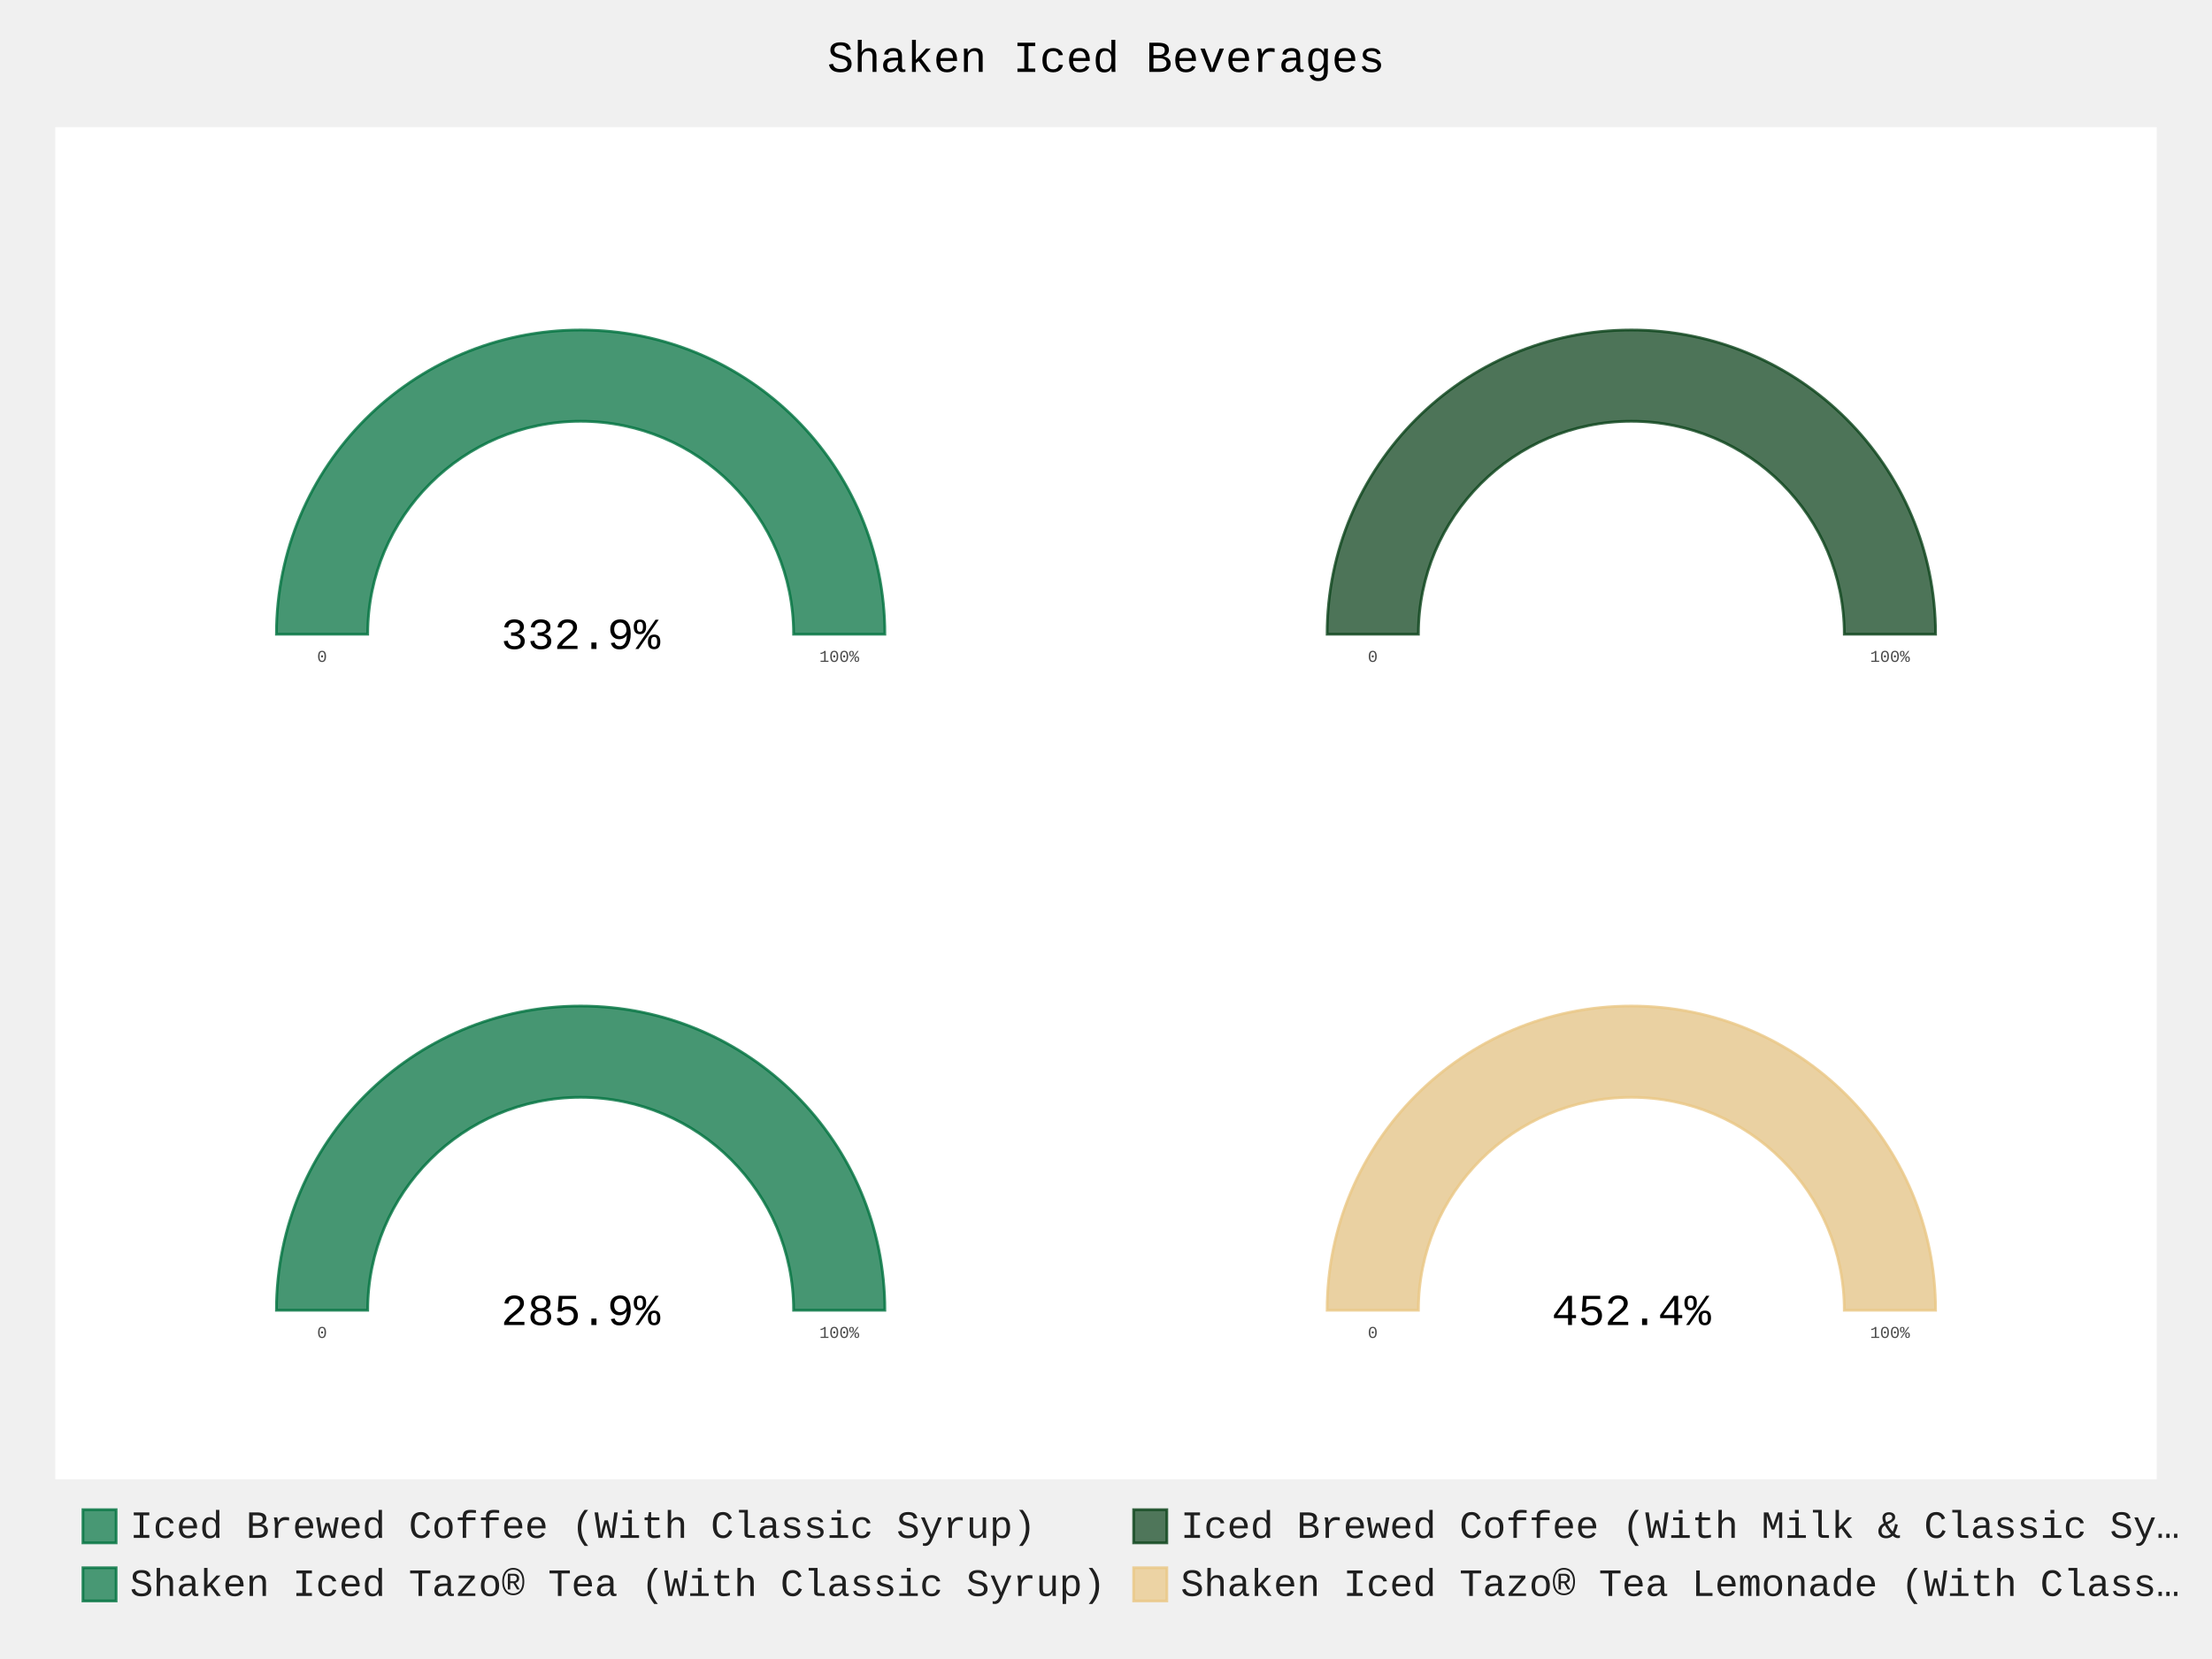
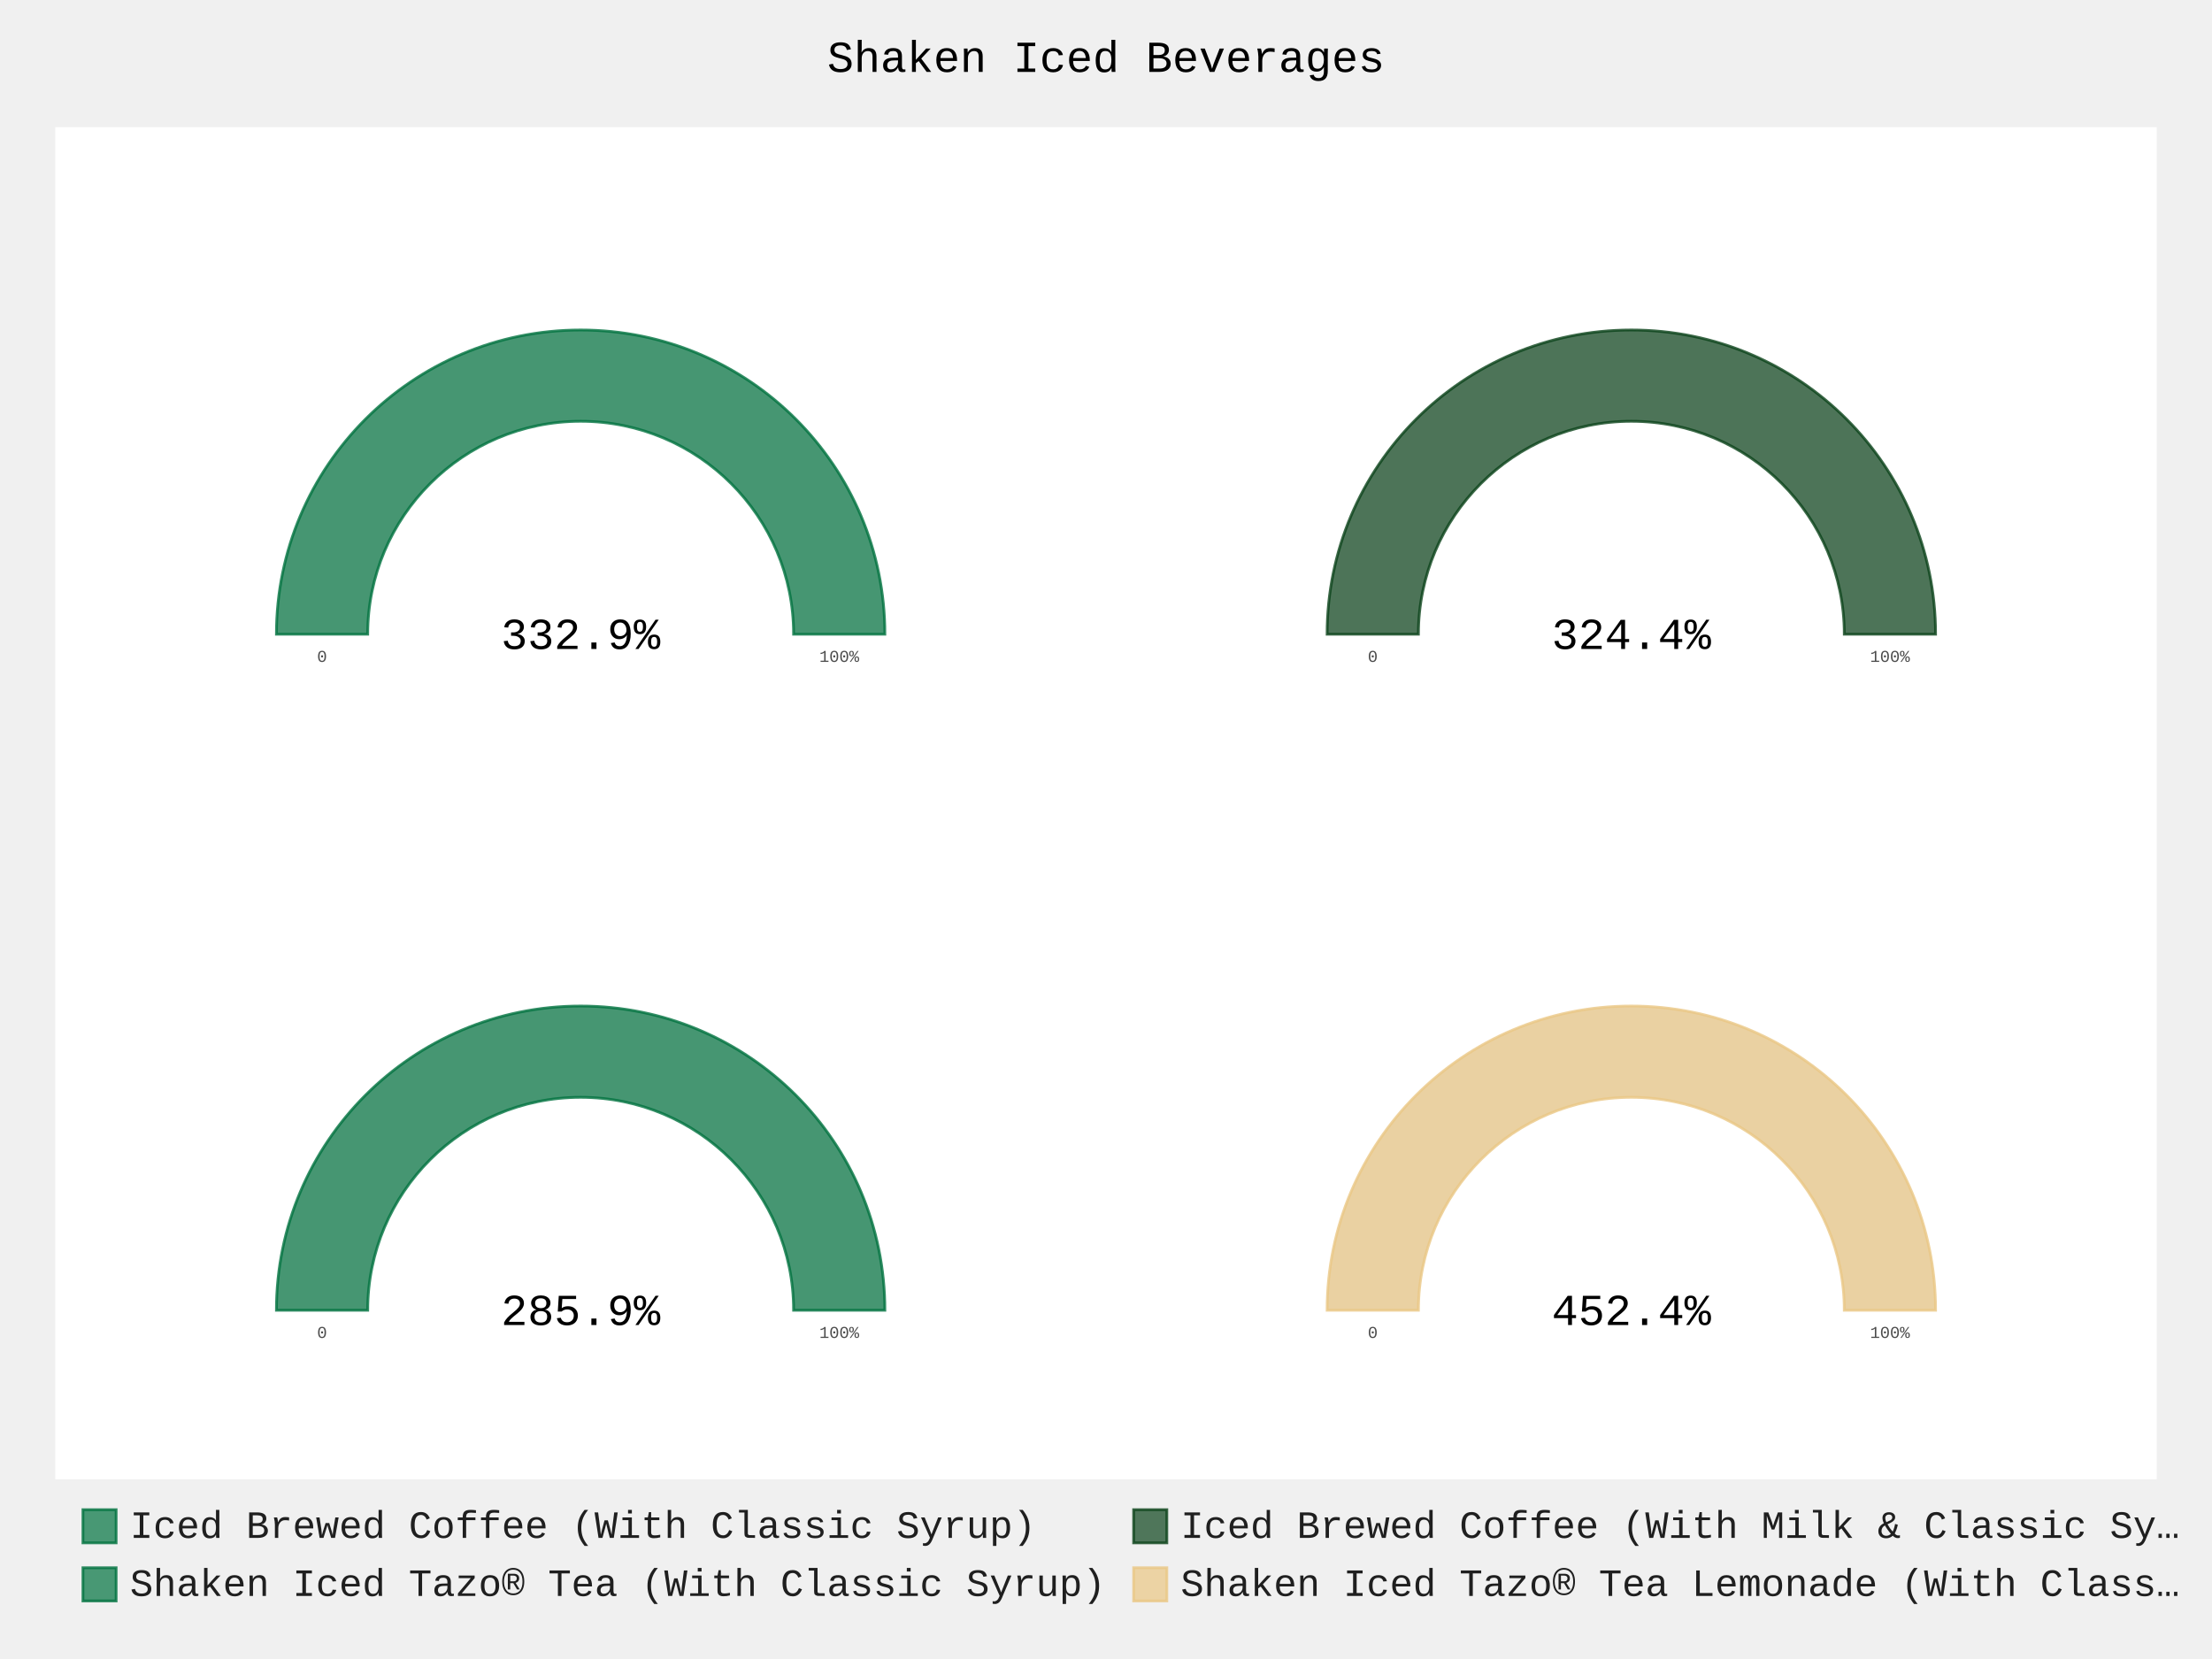
<svg xmlns="http://www.w3.org/2000/svg" class="pygal-chart" id="chart-13e9fd68-d73d-4686-81e5-6e17f590e54c" viewBox="0 0 800 600">
  <defs>
    <style type="text/css">#chart-13e9fd68-d73d-4686-81e5-6e17f590e54c{-webkit-user-select:none;-webkit-font-smoothing:antialiased;font-family:Consolas,"Liberation Mono",Menlo,Courier,monospace}#chart-13e9fd68-d73d-4686-81e5-6e17f590e54c .title{font-family:Consolas,"Liberation Mono",Menlo,Courier,monospace;font-size:16px}#chart-13e9fd68-d73d-4686-81e5-6e17f590e54c .legends .legend text{font-family:Consolas,"Liberation Mono",Menlo,Courier,monospace;font-size:14px}#chart-13e9fd68-d73d-4686-81e5-6e17f590e54c .axis text{font-family:Consolas,"Liberation Mono",Menlo,Courier,monospace;font-size:10px}#chart-13e9fd68-d73d-4686-81e5-6e17f590e54c .axis text.major{font-family:Consolas,"Liberation Mono",Menlo,Courier,monospace;font-size:10px}#chart-13e9fd68-d73d-4686-81e5-6e17f590e54c .text-overlay text.value{font-family:Consolas,"Liberation Mono",Menlo,Courier,monospace;font-size:16px}#chart-13e9fd68-d73d-4686-81e5-6e17f590e54c .text-overlay text.label{font-family:Consolas,"Liberation Mono",Menlo,Courier,monospace;font-size:10px}#chart-13e9fd68-d73d-4686-81e5-6e17f590e54c .tooltip{font-family:Consolas,"Liberation Mono",Menlo,Courier,monospace;font-size:14px}#chart-13e9fd68-d73d-4686-81e5-6e17f590e54c text.no_data{font-family:Consolas,"Liberation Mono",Menlo,Courier,monospace;font-size:64px}
- #chart-13e9fd68-d73d-4686-81e5-6e17f590e54c{background-color:transparent}#chart-13e9fd68-d73d-4686-81e5-6e17f590e54c path,#chart-13e9fd68-d73d-4686-81e5-6e17f590e54c line,#chart-13e9fd68-d73d-4686-81e5-6e17f590e54c rect,#chart-13e9fd68-d73d-4686-81e5-6e17f590e54c circle{-webkit-transition:150ms;-moz-transition:150ms;transition:150ms}#chart-13e9fd68-d73d-4686-81e5-6e17f590e54c .graph &gt; .background{fill:transparent}#chart-13e9fd68-d73d-4686-81e5-6e17f590e54c .plot &gt; .background{fill:rgba(255,255,255,1)}#chart-13e9fd68-d73d-4686-81e5-6e17f590e54c .graph{fill:rgba(0,0,0,.87)}#chart-13e9fd68-d73d-4686-81e5-6e17f590e54c text.no_data{fill:rgba(0,0,0,1)}#chart-13e9fd68-d73d-4686-81e5-6e17f590e54c .title{fill:rgba(0,0,0,1)}#chart-13e9fd68-d73d-4686-81e5-6e17f590e54c .legends .legend text{fill:rgba(0,0,0,.87)}#chart-13e9fd68-d73d-4686-81e5-6e17f590e54c .legends .legend:hover text{fill:rgba(0,0,0,1)}#chart-13e9fd68-d73d-4686-81e5-6e17f590e54c .axis .line{stroke:rgba(0,0,0,1)}#chart-13e9fd68-d73d-4686-81e5-6e17f590e54c .axis .guide.line{stroke:rgba(0,0,0,.54)}#chart-13e9fd68-d73d-4686-81e5-6e17f590e54c .axis .major.line{stroke:rgba(0,0,0,.87)}#chart-13e9fd68-d73d-4686-81e5-6e17f590e54c .axis text.major{fill:rgba(0,0,0,1)}#chart-13e9fd68-d73d-4686-81e5-6e17f590e54c .axis.y .guides:hover .guide.line,#chart-13e9fd68-d73d-4686-81e5-6e17f590e54c .line-graph .axis.x .guides:hover .guide.line,#chart-13e9fd68-d73d-4686-81e5-6e17f590e54c .stackedline-graph .axis.x .guides:hover .guide.line,#chart-13e9fd68-d73d-4686-81e5-6e17f590e54c .xy-graph .axis.x .guides:hover .guide.line{stroke:rgba(0,0,0,1)}#chart-13e9fd68-d73d-4686-81e5-6e17f590e54c .axis .guides:hover text{fill:rgba(0,0,0,1)}#chart-13e9fd68-d73d-4686-81e5-6e17f590e54c .reactive{fill-opacity:.7;stroke-opacity:.8}#chart-13e9fd68-d73d-4686-81e5-6e17f590e54c .ci{stroke:rgba(0,0,0,.87)}#chart-13e9fd68-d73d-4686-81e5-6e17f590e54c .reactive.active,#chart-13e9fd68-d73d-4686-81e5-6e17f590e54c .active .reactive{fill-opacity:.8;stroke-opacity:.9;stroke-width:4}#chart-13e9fd68-d73d-4686-81e5-6e17f590e54c .ci .reactive.active{stroke-width:1.5}#chart-13e9fd68-d73d-4686-81e5-6e17f590e54c .series text{fill:rgba(0,0,0,1)}#chart-13e9fd68-d73d-4686-81e5-6e17f590e54c .tooltip rect{fill:rgba(255,255,255,1);stroke:rgba(0,0,0,1);-webkit-transition:opacity 150ms;-moz-transition:opacity 150ms;transition:opacity 150ms}#chart-13e9fd68-d73d-4686-81e5-6e17f590e54c .tooltip .label{fill:rgba(0,0,0,.87)}#chart-13e9fd68-d73d-4686-81e5-6e17f590e54c .tooltip .label{fill:rgba(0,0,0,.87)}#chart-13e9fd68-d73d-4686-81e5-6e17f590e54c .tooltip .legend{font-size:.8em;fill:rgba(0,0,0,.54)}#chart-13e9fd68-d73d-4686-81e5-6e17f590e54c .tooltip .x_label{font-size:.6em;fill:rgba(0,0,0,1)}#chart-13e9fd68-d73d-4686-81e5-6e17f590e54c .tooltip .xlink{font-size:.5em;text-decoration:underline}#chart-13e9fd68-d73d-4686-81e5-6e17f590e54c .tooltip .value{font-size:1.5em}#chart-13e9fd68-d73d-4686-81e5-6e17f590e54c .bound{font-size:.5em}#chart-13e9fd68-d73d-4686-81e5-6e17f590e54c .max-value{font-size:.75em;fill:rgba(0,0,0,.54)}#chart-13e9fd68-d73d-4686-81e5-6e17f590e54c .map-element{fill:rgba(255,255,255,1);stroke:rgba(0,0,0,.54) !important}#chart-13e9fd68-d73d-4686-81e5-6e17f590e54c .map-element .reactive{fill-opacity:inherit;stroke-opacity:inherit}#chart-13e9fd68-d73d-4686-81e5-6e17f590e54c .color-0,#chart-13e9fd68-d73d-4686-81e5-6e17f590e54c .color-0 a:visited{stroke:#00723F;fill:#00723F}#chart-13e9fd68-d73d-4686-81e5-6e17f590e54c .color-1,#chart-13e9fd68-d73d-4686-81e5-6e17f590e54c .color-1 a:visited{stroke:#0B421A;fill:#0B421A}#chart-13e9fd68-d73d-4686-81e5-6e17f590e54c .color-2,#chart-13e9fd68-d73d-4686-81e5-6e17f590e54c .color-2 a:visited{stroke:#00723F;fill:#00723F}#chart-13e9fd68-d73d-4686-81e5-6e17f590e54c .color-3,#chart-13e9fd68-d73d-4686-81e5-6e17f590e54c .color-3 a:visited{stroke:#EAC784;fill:#EAC784}#chart-13e9fd68-d73d-4686-81e5-6e17f590e54c .text-overlay .color-0 text{fill:black}#chart-13e9fd68-d73d-4686-81e5-6e17f590e54c .text-overlay .color-1 text{fill:white}#chart-13e9fd68-d73d-4686-81e5-6e17f590e54c .text-overlay .color-2 text{fill:black}#chart-13e9fd68-d73d-4686-81e5-6e17f590e54c .text-overlay .color-3 text{fill:black}
+ #chart-13e9fd68-d73d-4686-81e5-6e17f590e54c{background-color:transparent}#chart-13e9fd68-d73d-4686-81e5-6e17f590e54c path,#chart-13e9fd68-d73d-4686-81e5-6e17f590e54c line,#chart-13e9fd68-d73d-4686-81e5-6e17f590e54c rect,#chart-13e9fd68-d73d-4686-81e5-6e17f590e54c circle{-webkit-transition:150ms;-moz-transition:150ms;transition:150ms}#chart-13e9fd68-d73d-4686-81e5-6e17f590e54c .graph &gt; .background{fill:transparent}#chart-13e9fd68-d73d-4686-81e5-6e17f590e54c .plot &gt; .background{fill:rgba(255,255,255,1)}#chart-13e9fd68-d73d-4686-81e5-6e17f590e54c .graph{fill:rgba(0,0,0,.87)}#chart-13e9fd68-d73d-4686-81e5-6e17f590e54c text.no_data{fill:rgba(0,0,0,1)}#chart-13e9fd68-d73d-4686-81e5-6e17f590e54c .title{fill:rgba(0,0,0,1)}#chart-13e9fd68-d73d-4686-81e5-6e17f590e54c .legends .legend text{fill:rgba(0,0,0,.87)}#chart-13e9fd68-d73d-4686-81e5-6e17f590e54c .legends .legend:hover text{fill:rgba(0,0,0,1)}#chart-13e9fd68-d73d-4686-81e5-6e17f590e54c .axis .line{stroke:rgba(0,0,0,1)}#chart-13e9fd68-d73d-4686-81e5-6e17f590e54c .axis .guide.line{stroke:rgba(0,0,0,.54)}#chart-13e9fd68-d73d-4686-81e5-6e17f590e54c .axis .major.line{stroke:rgba(0,0,0,.87)}#chart-13e9fd68-d73d-4686-81e5-6e17f590e54c .axis text.major{fill:rgba(0,0,0,1)}#chart-13e9fd68-d73d-4686-81e5-6e17f590e54c .axis.y .guides:hover .guide.line,#chart-13e9fd68-d73d-4686-81e5-6e17f590e54c .line-graph .axis.x .guides:hover .guide.line,#chart-13e9fd68-d73d-4686-81e5-6e17f590e54c .stackedline-graph .axis.x .guides:hover .guide.line,#chart-13e9fd68-d73d-4686-81e5-6e17f590e54c .xy-graph .axis.x .guides:hover .guide.line{stroke:rgba(0,0,0,1)}#chart-13e9fd68-d73d-4686-81e5-6e17f590e54c .axis .guides:hover text{fill:rgba(0,0,0,1)}#chart-13e9fd68-d73d-4686-81e5-6e17f590e54c .reactive{fill-opacity:.7;stroke-opacity:.8}#chart-13e9fd68-d73d-4686-81e5-6e17f590e54c .ci{stroke:rgba(0,0,0,.87)}#chart-13e9fd68-d73d-4686-81e5-6e17f590e54c .reactive.active,#chart-13e9fd68-d73d-4686-81e5-6e17f590e54c .active .reactive{fill-opacity:.8;stroke-opacity:.9;stroke-width:4}#chart-13e9fd68-d73d-4686-81e5-6e17f590e54c .ci .reactive.active{stroke-width:1.5}#chart-13e9fd68-d73d-4686-81e5-6e17f590e54c .series text{fill:rgba(0,0,0,1)}#chart-13e9fd68-d73d-4686-81e5-6e17f590e54c .tooltip rect{fill:rgba(255,255,255,1);stroke:rgba(0,0,0,1);-webkit-transition:opacity 150ms;-moz-transition:opacity 150ms;transition:opacity 150ms}#chart-13e9fd68-d73d-4686-81e5-6e17f590e54c .tooltip .label{fill:rgba(0,0,0,.87)}#chart-13e9fd68-d73d-4686-81e5-6e17f590e54c .tooltip .label{fill:rgba(0,0,0,.87)}#chart-13e9fd68-d73d-4686-81e5-6e17f590e54c .tooltip .legend{font-size:.8em;fill:rgba(0,0,0,.54)}#chart-13e9fd68-d73d-4686-81e5-6e17f590e54c .tooltip .x_label{font-size:.6em;fill:rgba(0,0,0,1)}#chart-13e9fd68-d73d-4686-81e5-6e17f590e54c .tooltip .xlink{font-size:.5em;text-decoration:underline}#chart-13e9fd68-d73d-4686-81e5-6e17f590e54c .tooltip .value{font-size:1.5em}#chart-13e9fd68-d73d-4686-81e5-6e17f590e54c .bound{font-size:.5em}#chart-13e9fd68-d73d-4686-81e5-6e17f590e54c .max-value{font-size:.75em;fill:rgba(0,0,0,.54)}#chart-13e9fd68-d73d-4686-81e5-6e17f590e54c .map-element{fill:rgba(255,255,255,1);stroke:rgba(0,0,0,.54) !important}#chart-13e9fd68-d73d-4686-81e5-6e17f590e54c .map-element .reactive{fill-opacity:inherit;stroke-opacity:inherit}#chart-13e9fd68-d73d-4686-81e5-6e17f590e54c .color-0,#chart-13e9fd68-d73d-4686-81e5-6e17f590e54c .color-0 a:visited{stroke:#00723F;fill:#00723F}#chart-13e9fd68-d73d-4686-81e5-6e17f590e54c .color-1,#chart-13e9fd68-d73d-4686-81e5-6e17f590e54c .color-1 a:visited{stroke:#0B421A;fill:#0B421A}#chart-13e9fd68-d73d-4686-81e5-6e17f590e54c .color-2,#chart-13e9fd68-d73d-4686-81e5-6e17f590e54c .color-2 a:visited{stroke:#00723F;fill:#00723F}#chart-13e9fd68-d73d-4686-81e5-6e17f590e54c .color-3,#chart-13e9fd68-d73d-4686-81e5-6e17f590e54c .color-3 a:visited{stroke:#EAC784;fill:#EAC784}#chart-13e9fd68-d73d-4686-81e5-6e17f590e54c .text-overlay .color-0 text{fill:black}#chart-13e9fd68-d73d-4686-81e5-6e17f590e54c .text-overlay .color-1 text{fill:black}#chart-13e9fd68-d73d-4686-81e5-6e17f590e54c .text-overlay .color-2 text{fill:black}#chart-13e9fd68-d73d-4686-81e5-6e17f590e54c .text-overlay .color-3 text{fill:black}
#chart-13e9fd68-d73d-4686-81e5-6e17f590e54c text.no_data{text-anchor:middle}#chart-13e9fd68-d73d-4686-81e5-6e17f590e54c .guide.line{fill:none}#chart-13e9fd68-d73d-4686-81e5-6e17f590e54c .centered{text-anchor:middle}#chart-13e9fd68-d73d-4686-81e5-6e17f590e54c .title{text-anchor:middle}#chart-13e9fd68-d73d-4686-81e5-6e17f590e54c .legends .legend text{fill-opacity:1}#chart-13e9fd68-d73d-4686-81e5-6e17f590e54c .axis.x text{text-anchor:middle}#chart-13e9fd68-d73d-4686-81e5-6e17f590e54c .axis.x:not(.web) text[transform]{text-anchor:start}#chart-13e9fd68-d73d-4686-81e5-6e17f590e54c .axis.x:not(.web) text[transform].backwards{text-anchor:end}#chart-13e9fd68-d73d-4686-81e5-6e17f590e54c .axis.y text{text-anchor:end}#chart-13e9fd68-d73d-4686-81e5-6e17f590e54c .axis.y text[transform].backwards{text-anchor:start}#chart-13e9fd68-d73d-4686-81e5-6e17f590e54c .axis.y2 text{text-anchor:start}#chart-13e9fd68-d73d-4686-81e5-6e17f590e54c .axis.y2 text[transform].backwards{text-anchor:end}#chart-13e9fd68-d73d-4686-81e5-6e17f590e54c .axis .guide.line{stroke-dasharray:4,4}#chart-13e9fd68-d73d-4686-81e5-6e17f590e54c .axis .major.guide.line{stroke-dasharray:6,6}#chart-13e9fd68-d73d-4686-81e5-6e17f590e54c .horizontal .axis.y .guide.line,#chart-13e9fd68-d73d-4686-81e5-6e17f590e54c .horizontal .axis.y2 .guide.line,#chart-13e9fd68-d73d-4686-81e5-6e17f590e54c .vertical .axis.x .guide.line{opacity:0}#chart-13e9fd68-d73d-4686-81e5-6e17f590e54c .horizontal .axis.always_show .guide.line,#chart-13e9fd68-d73d-4686-81e5-6e17f590e54c .vertical .axis.always_show .guide.line{opacity:1 !important}#chart-13e9fd68-d73d-4686-81e5-6e17f590e54c .axis.y .guides:hover .guide.line,#chart-13e9fd68-d73d-4686-81e5-6e17f590e54c .axis.y2 .guides:hover .guide.line,#chart-13e9fd68-d73d-4686-81e5-6e17f590e54c .axis.x .guides:hover .guide.line{opacity:1}#chart-13e9fd68-d73d-4686-81e5-6e17f590e54c .axis .guides:hover text{opacity:1}#chart-13e9fd68-d73d-4686-81e5-6e17f590e54c .nofill{fill:none}#chart-13e9fd68-d73d-4686-81e5-6e17f590e54c .subtle-fill{fill-opacity:.2}#chart-13e9fd68-d73d-4686-81e5-6e17f590e54c .dot{stroke-width:1px;fill-opacity:1}#chart-13e9fd68-d73d-4686-81e5-6e17f590e54c .dot.active{stroke-width:5px}#chart-13e9fd68-d73d-4686-81e5-6e17f590e54c .dot.negative{fill:transparent}#chart-13e9fd68-d73d-4686-81e5-6e17f590e54c text,#chart-13e9fd68-d73d-4686-81e5-6e17f590e54c tspan{stroke:none !important}#chart-13e9fd68-d73d-4686-81e5-6e17f590e54c .series text.active{opacity:1}#chart-13e9fd68-d73d-4686-81e5-6e17f590e54c .tooltip rect{fill-opacity:.95;stroke-width:.5}#chart-13e9fd68-d73d-4686-81e5-6e17f590e54c .tooltip text{fill-opacity:1}#chart-13e9fd68-d73d-4686-81e5-6e17f590e54c .showable{visibility:hidden}#chart-13e9fd68-d73d-4686-81e5-6e17f590e54c .showable.shown{visibility:visible}#chart-13e9fd68-d73d-4686-81e5-6e17f590e54c .gauge-background{fill:rgba(229,229,229,1);stroke:none}#chart-13e9fd68-d73d-4686-81e5-6e17f590e54c .bg-lines{stroke:transparent;stroke-width:2px}</style>
  </defs>
  <g class="graph solidgauge-graph vertical">
    <rect class="background" height="600" width="800" x="0" y="0" />
    <g class="plot" transform="translate(20, 46)">
      <rect class="background" height="489.0" width="760" x="0" y="0" />
      <path class="bg-lines" d="M380.0 0 L380.0 489.0" />
      <path class="bg-lines" d="M0 244.5 L760 244.5" />
      <g class="series serie-0 color-0">
        <path class="gauge-background reactive" d="M79.975 183.375 A110.025 110.025 0 1 1 300.025 183.375 L267.017 183.375 A77.017 77.017 0 1 0 112.983 183.375 z" />
        <text class="y-0 bound reactive" text-anchor="middle" x="96.479" y="193.375">0</text>
        <text class="y-1 bound reactive" text-anchor="middle" x="283.521" y="193.375">100%</text>
        <g class="gauge">
          <path class="slice reactive tooltip-trigger" d="M79.975 183.375 A110.025 110.025 0 0 1 300.025 183.375 L267.017 183.375 A77.017 77.017 0 0 0 112.983 183.375 z" />
        </g>
      </g>
      <g class="series serie-1 color-1">
        <path class="gauge-background reactive" d="M459.975 183.375 A110.025 110.025 0 1 1 680.025 183.375 L647.018 183.375 A77.017 77.017 0 1 0 492.983 183.375 z" />
        <text class="y-0 bound reactive" text-anchor="middle" x="476.479" y="193.375">0</text>
        <text class="y-1 bound reactive" text-anchor="middle" x="663.521" y="193.375">100%</text>
        <g class="gauge">
          <path class="slice reactive tooltip-trigger" d="M459.975 183.375 A110.025 110.025 0 0 1 680.025 183.375 L647.018 183.375 A77.017 77.017 0 0 0 492.983 183.375 z" />
        </g>
      </g>
      <g class="series serie-2 color-2">
        <path class="gauge-background reactive" d="M79.975 427.875 A110.025 110.025 0 1 1 300.025 427.875 L267.017 427.875 A77.017 77.017 0 1 0 112.983 427.875 z" />
        <text class="y-0 bound reactive" text-anchor="middle" x="96.479" y="437.875">0</text>
        <text class="y-1 bound reactive" text-anchor="middle" x="283.521" y="437.875">100%</text>
        <g class="gauge">
          <path class="slice reactive tooltip-trigger" d="M79.975 427.875 A110.025 110.025 0 0 1 300.025 427.875 L267.017 427.875 A77.017 77.017 0 0 0 112.983 427.875 z" />
        </g>
      </g>
      <g class="series serie-3 color-3">
        <path class="gauge-background reactive" d="M459.975 427.875 A110.025 110.025 0 1 1 680.025 427.875 L647.018 427.875 A77.017 77.017 0 1 0 492.983 427.875 z" />
        <text class="y-0 bound reactive" text-anchor="middle" x="476.479" y="437.875">0</text>
        <text class="y-1 bound reactive" text-anchor="middle" x="663.521" y="437.875">100%</text>
        <g class="gauge">
          <path class="slice reactive tooltip-trigger" d="M459.975 427.875 A110.025 110.025 0 0 1 680.025 427.875 L647.018 427.875 A77.017 77.017 0 0 0 492.983 427.875 z" />
        </g>
      </g>
    </g>
    <g class="titles">
      <text class="title plot_title" x="400.0" y="26">Shaken Iced Beverages</text>
    </g>
    <g class="plot overlay" transform="translate(20, 46)">
      <g class="series serie-0 color-0" />
      <g class="series serie-1 color-1" />
      <g class="series serie-2 color-2" />
      <g class="series serie-3 color-3" />
    </g>
    <g class="plot text-overlay" transform="translate(20, 46)">
      <g class="series serie-0 color-0">
        <text class="value gauge-sum" text-anchor="middle" x="190.0" y="188.708">332.9%</text>
      </g>
      <g class="series serie-1 color-1">
        <text class="value gauge-sum" text-anchor="middle" x="570.0" y="188.708">324.4%</text>
      </g>
      <g class="series serie-2 color-2">
        <text class="value gauge-sum" text-anchor="middle" x="190.0" y="433.208">285.9%</text>
      </g>
      <g class="series serie-3 color-3">
        <text class="value gauge-sum" text-anchor="middle" x="570.0" y="433.208">452.4%</text>
      </g>
    </g>
    <g class="plot tooltip-overlay" transform="translate(20, 46)">
      <g class="tooltip" style="opacity: 0" transform="translate(0 0)">
        <rect class="tooltip-box" height="0" rx="0" ry="0" width="0" />
        <g class="text" />
      </g>
    </g>
    <g class="legends" transform="translate(30, 545)">
      <g class="legend reactive activate-serie" id="activate-serie-0">
        <rect class="color-0 reactive" height="12" width="12" x="0.0" y="1.0" />
        <text x="17.0" y="11.2">Iced Brewed Coffee (With Classic Syrup)</text>
      </g>
      <g class="legend reactive activate-serie" id="activate-serie-1">
        <rect class="color-1 reactive" height="12" width="12" x="380.0" y="1.0" />
        <text x="397.0" y="11.2">Iced Brewed Coffee (With Milk &amp; Classic Sy…</text>
      </g>
      <g class="legend reactive activate-serie" id="activate-serie-2">
        <rect class="color-2 reactive" height="12" width="12" x="0.0" y="22.0" />
        <text x="17.0" y="32.2">Shaken Iced Tazo® Tea (With Classic Syrup)</text>
      </g>
      <g class="legend reactive activate-serie" id="activate-serie-3">
        <rect class="color-3 reactive" height="12" width="12" x="380.0" y="22.0" />
        <text x="397.0" y="32.2">Shaken Iced Tazo® Tea Lemonade (With Class…</text>
      </g>
    </g>
  </g>
</svg>
